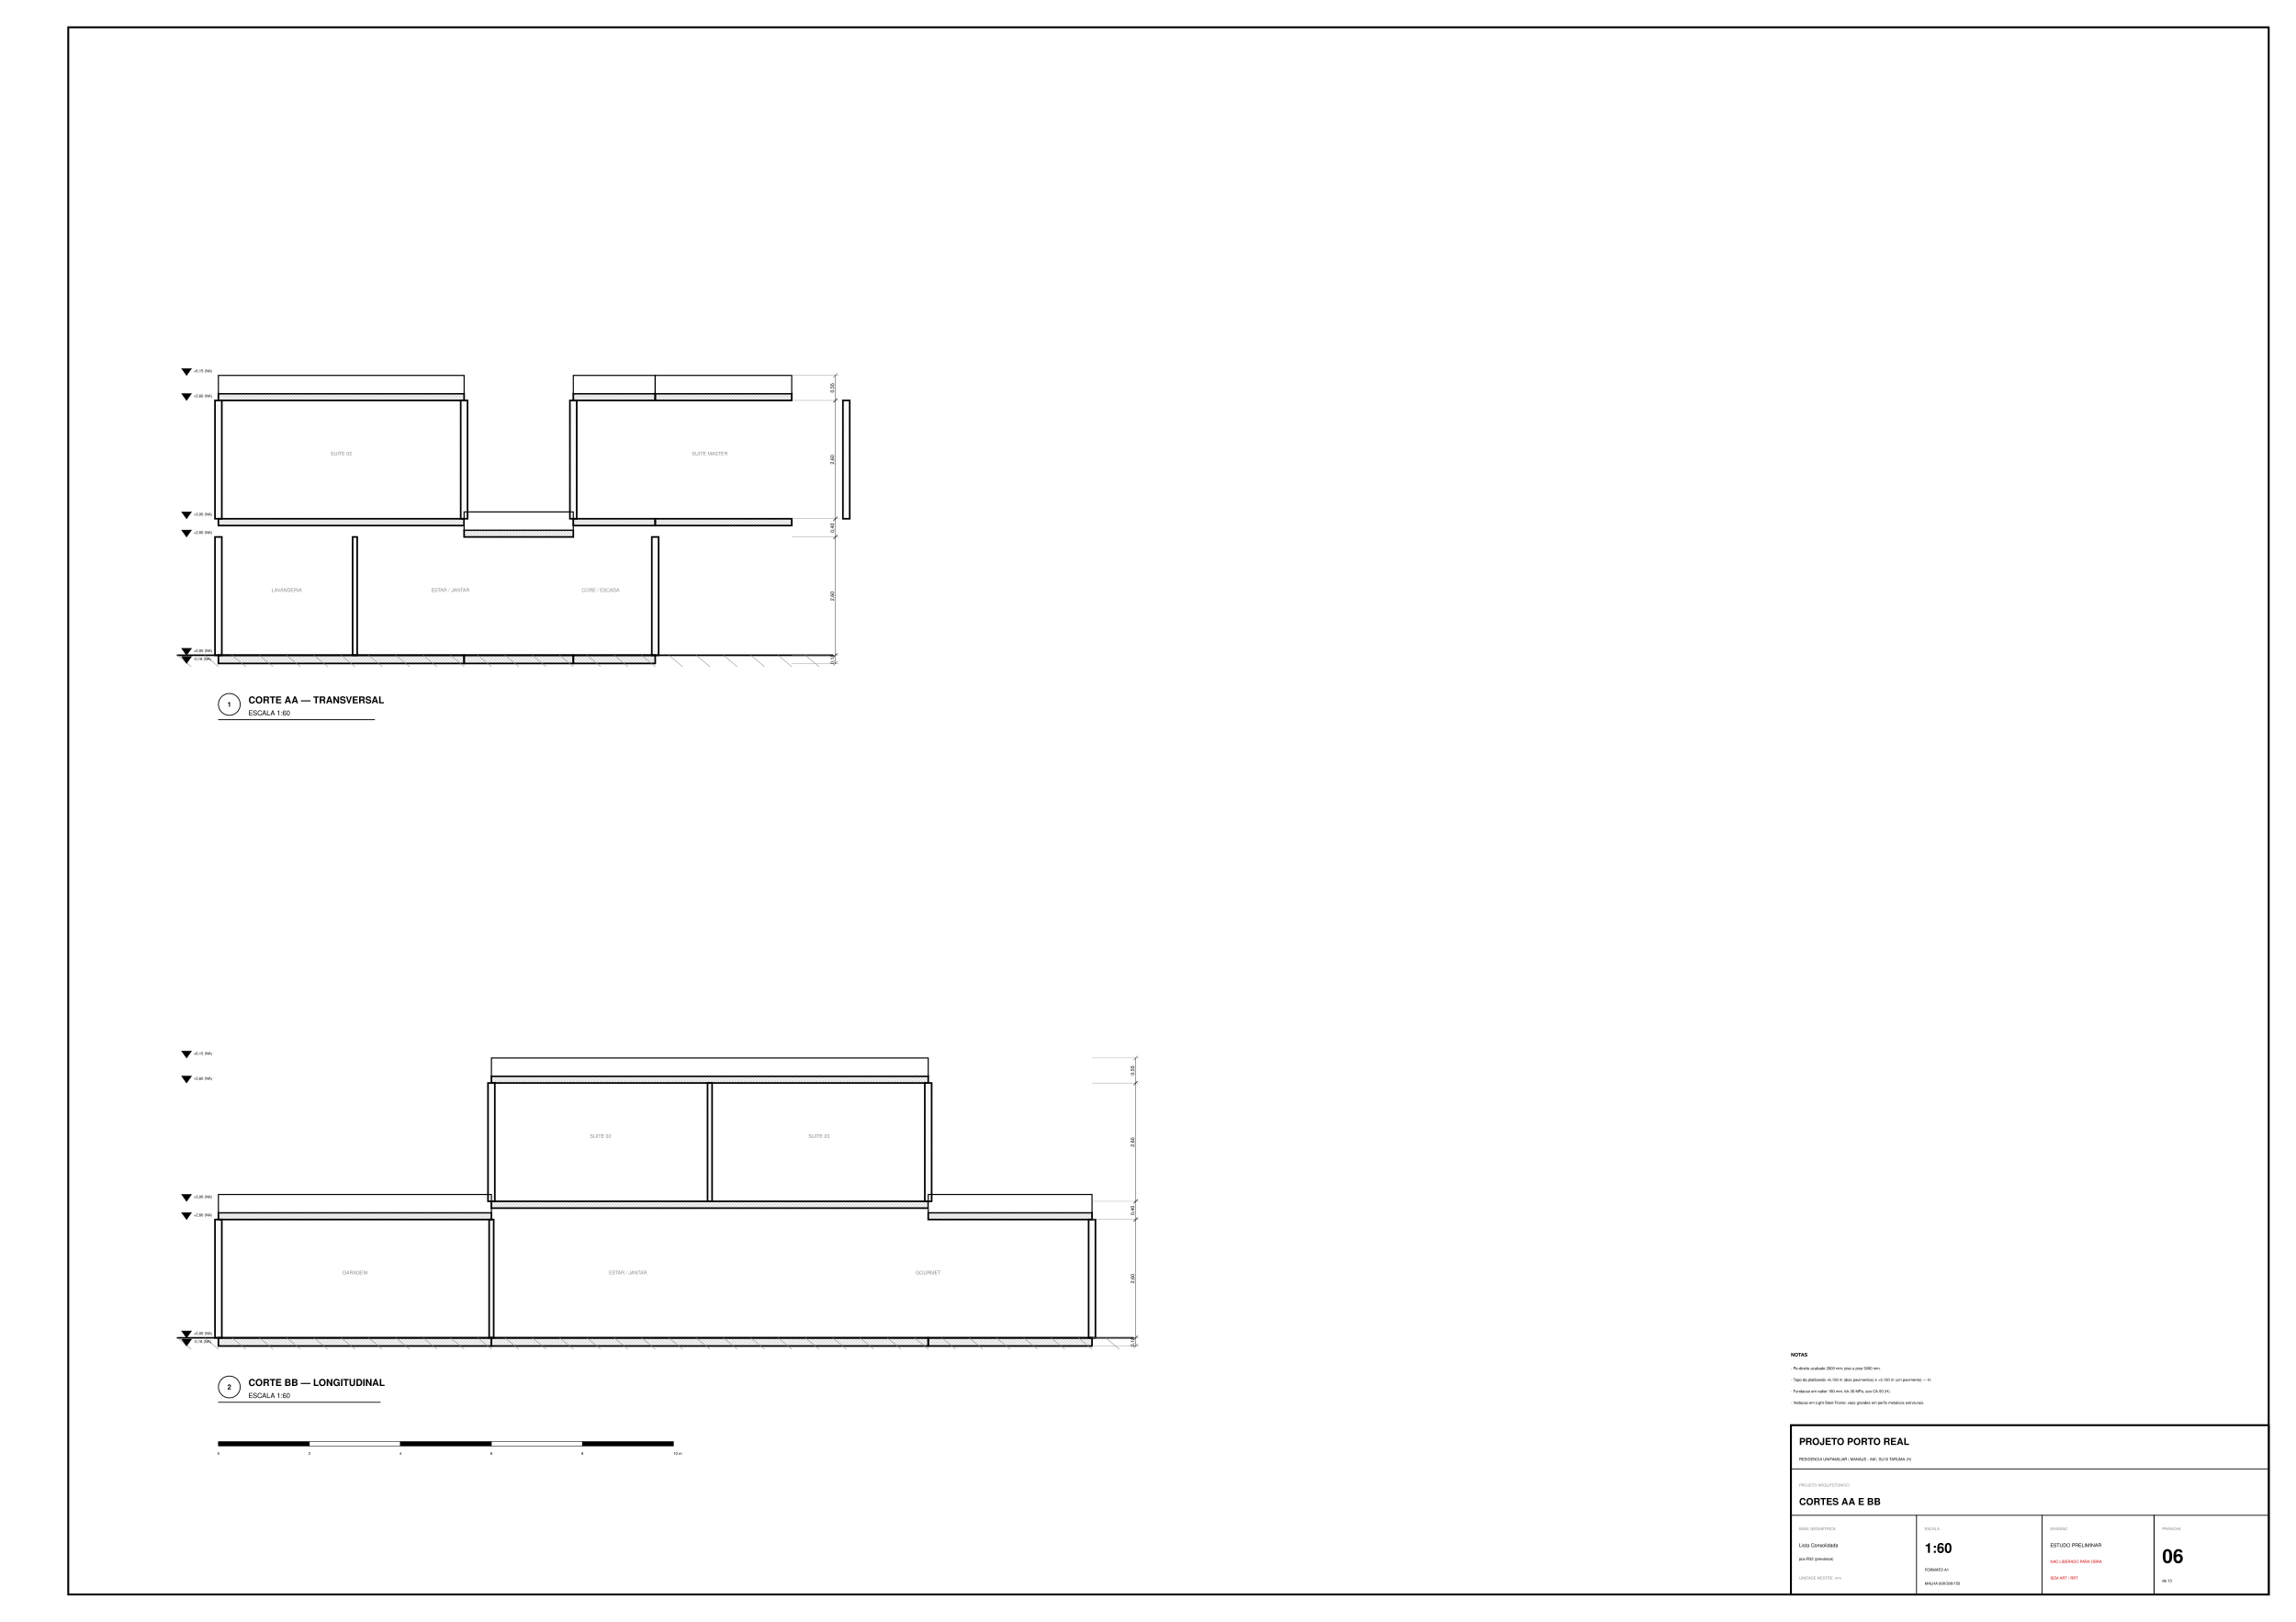
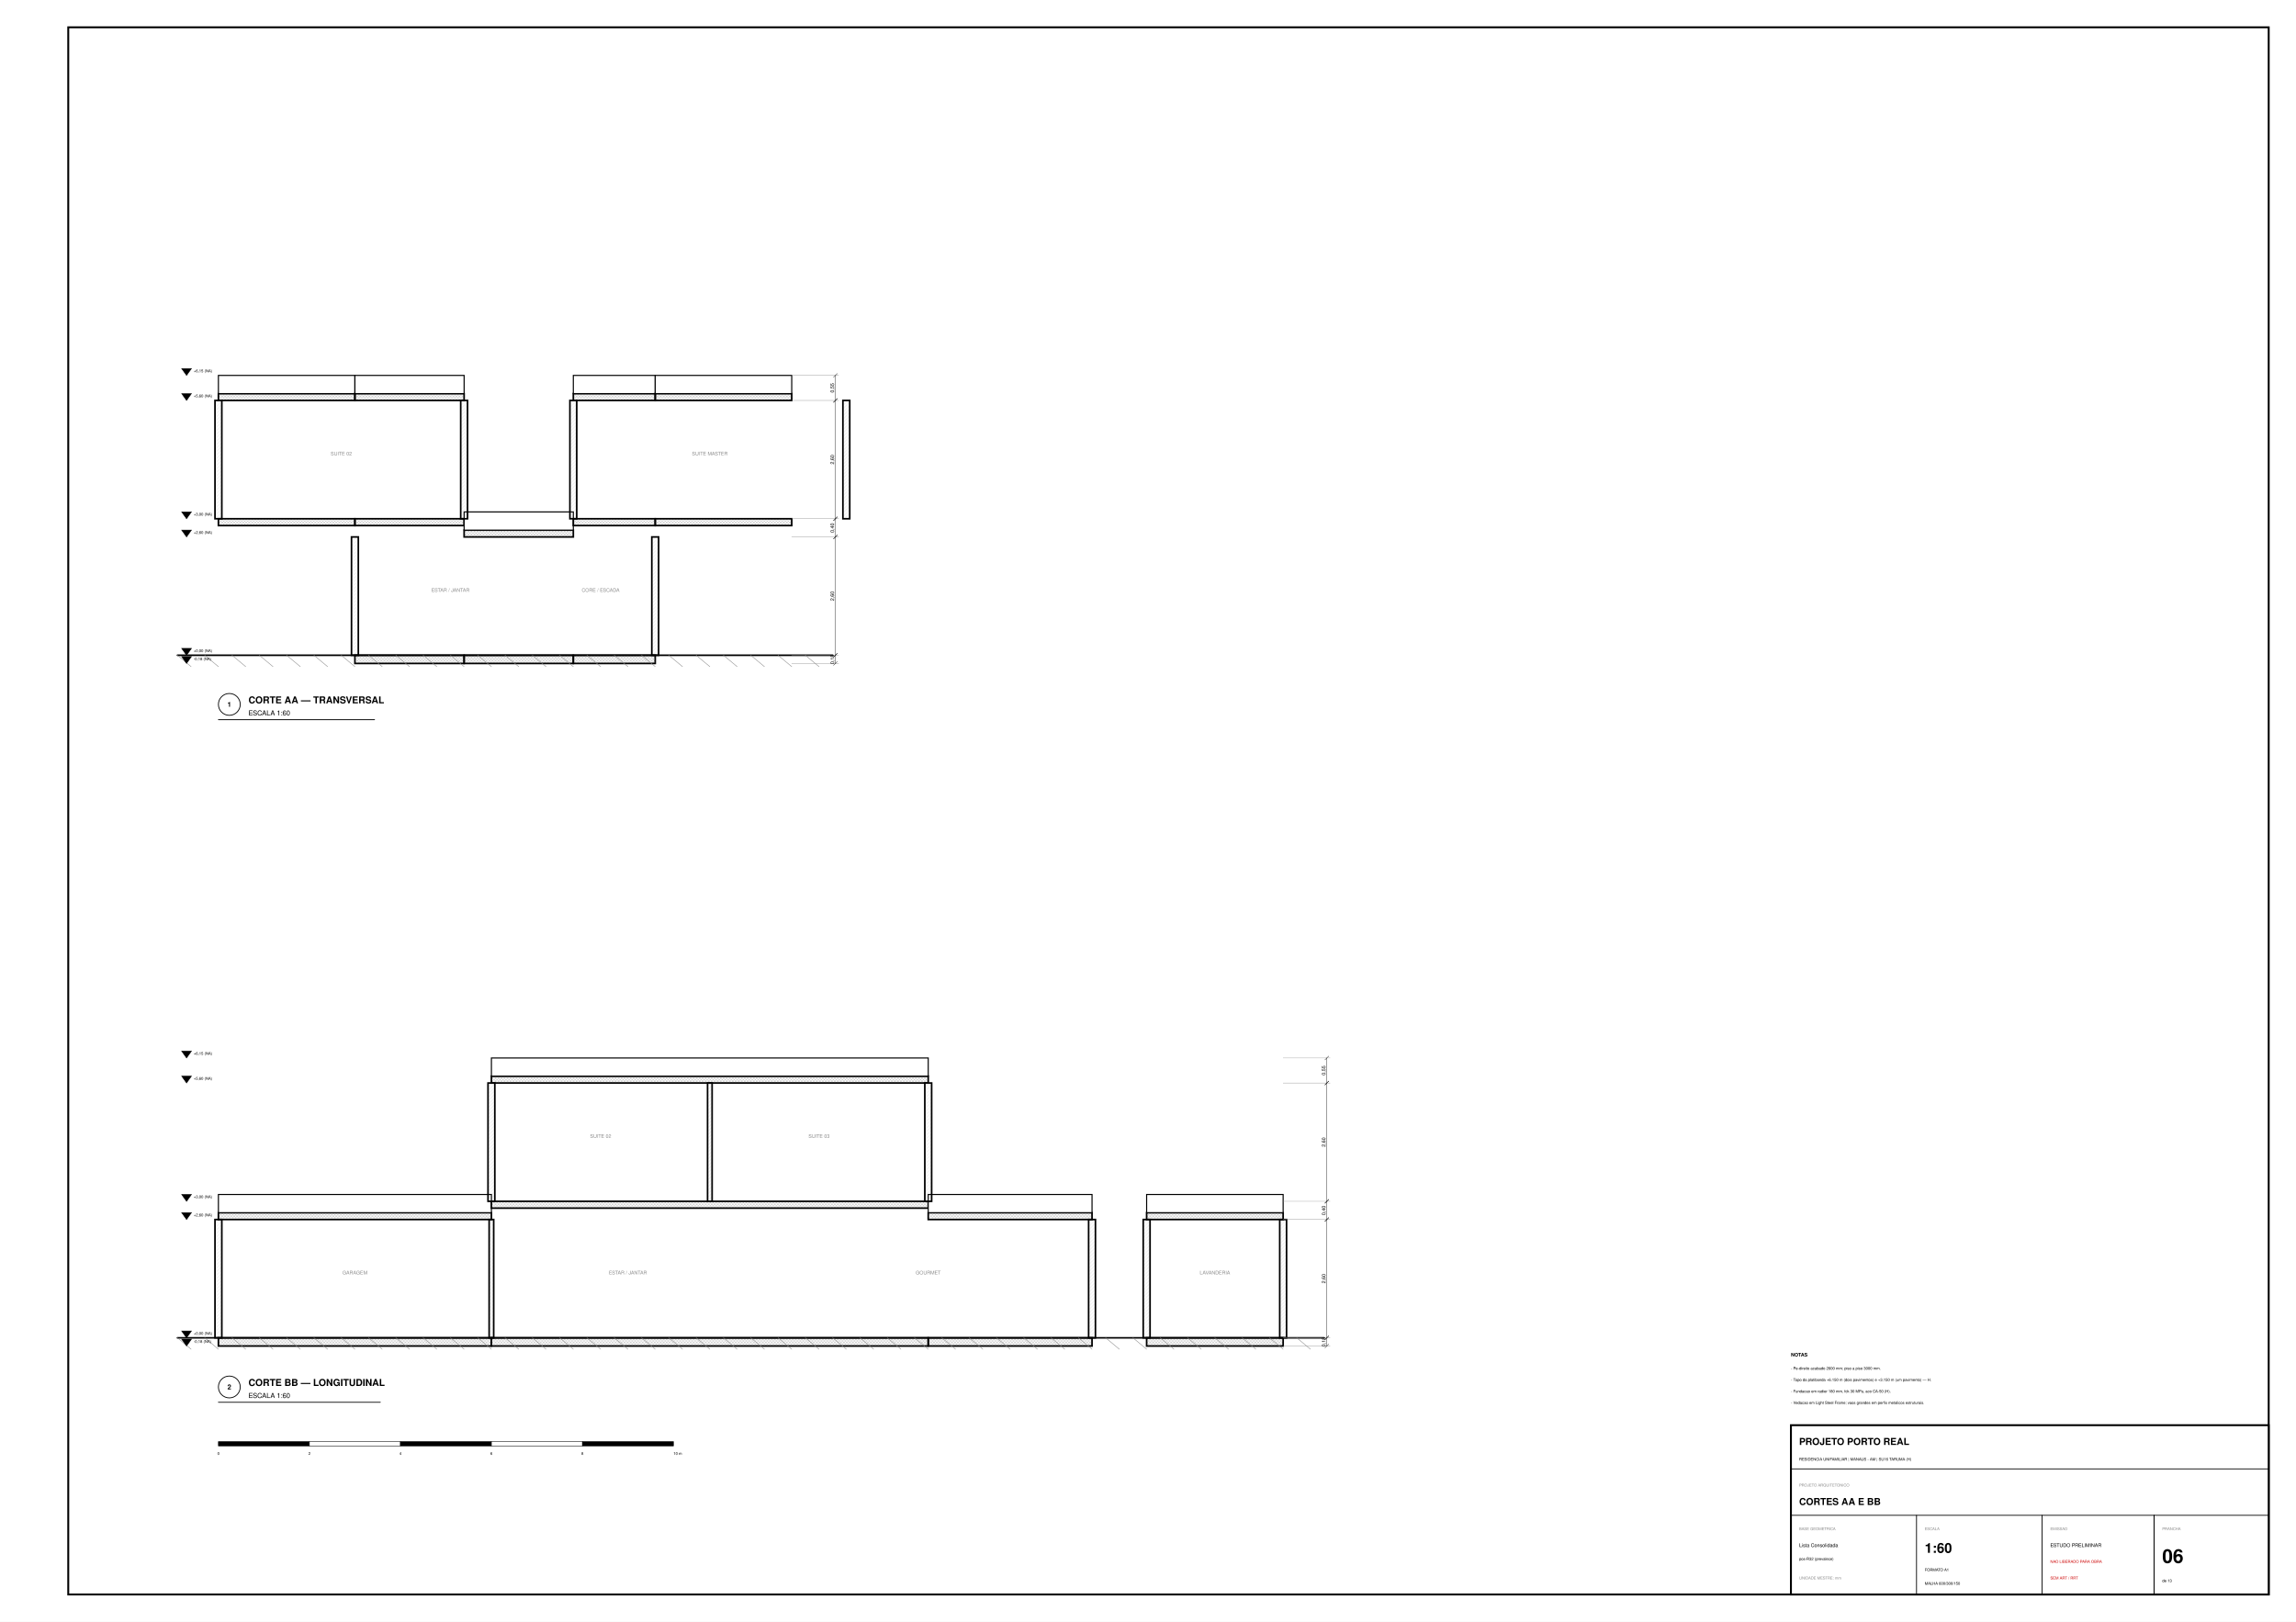
<svg xmlns="http://www.w3.org/2000/svg" version="1.1" width="841mm" height="594mm" viewBox="0 0 841 594">
  <rect width="841" height="594" fill="#ffffff" />
  <defs>
    <pattern id="lsfc" patternUnits="userSpaceOnUse" width="0.9" height="0.9" patternTransform="rotate(45)">
      <line x1="0" y1="0" x2="0" y2="0.9" stroke="#444" stroke-width="0.06" />
    </pattern>
    <pattern id="concreto" patternUnits="userSpaceOnUse" width="1.1" height="1.1">
      <line x1="0" y1="0" x2="1.1" y2="1.1" stroke="#666" stroke-width="0.06" />
      <line x1="1.1" y1="0" x2="0" y2="1.1" stroke="#666" stroke-width="0.06" />
    </pattern>
  </defs>
  <rect x="25.0" y="10" width="806.00" height="574.00" fill="none" stroke="#000" stroke-width="0.7" />
  <polygon points="656.000,522.000 831.000,522.000 831.000,584.000 656.000,584.000" stroke="#000000" stroke-width="0.7" fill="#fff" stroke-linejoin="miter" />
  <text x="659.000" y="528.000" font-family="Helvetica, Arial, sans-serif" font-size="3.50" font-weight="bold" fill="#000000" text-anchor="start" dominant-baseline="middle">PROJETO PORTO REAL</text>
  <text x="659.000" y="534.500" font-family="Helvetica, Arial, sans-serif" font-size="1.40" font-weight="normal" fill="#000000" text-anchor="start" dominant-baseline="middle">RESIDENCIA UNIFAMILIAR  |  MANAUS - AM  |  SU16 TARUMA (H)</text>
  <line x1="656.000" y1="538.000" x2="831.000" y2="538.000" stroke="#000000" stroke-width="0.3" fill="none" stroke-linecap="round" />
  <text x="659.000" y="544.000" font-family="Helvetica, Arial, sans-serif" font-size="1.40" font-weight="normal" fill="#8a8a8a" text-anchor="start" dominant-baseline="middle">PROJETO ARQUITETONICO</text>
  <text x="659.000" y="550.000" font-family="Helvetica, Arial, sans-serif" font-size="3.50" font-weight="bold" fill="#000000" text-anchor="start" dominant-baseline="middle">CORTES AA E BB</text>
  <line x1="656.000" y1="555.000" x2="831.000" y2="555.000" stroke="#000000" stroke-width="0.3" fill="none" stroke-linecap="round" />
  <line x1="702.000" y1="555.000" x2="702.000" y2="584.000" stroke="#000000" stroke-width="0.3" fill="none" stroke-linecap="round" />
  <line x1="748.000" y1="555.000" x2="748.000" y2="584.000" stroke="#000000" stroke-width="0.3" fill="none" stroke-linecap="round" />
  <line x1="789.000" y1="555.000" x2="789.000" y2="584.000" stroke="#000000" stroke-width="0.3" fill="none" stroke-linecap="round" />
  <line x1="789.000" y1="555.000" x2="789.000" y2="584.000" stroke="#000000" stroke-width="0.3" fill="none" stroke-linecap="round" />
  <text x="659.000" y="560.000" font-family="Helvetica, Arial, sans-serif" font-size="1.40" font-weight="normal" fill="#8a8a8a" text-anchor="start" dominant-baseline="middle">BASE GEOMETRICA</text>
  <text x="659.000" y="566.000" font-family="Helvetica, Arial, sans-serif" font-size="1.80" font-weight="normal" fill="#000000" text-anchor="start" dominant-baseline="middle">Lista Consolidada</text>
  <text x="659.000" y="571.000" font-family="Helvetica, Arial, sans-serif" font-size="1.40" font-weight="normal" fill="#000000" text-anchor="start" dominant-baseline="middle">pos-R32 (prevalece)</text>
  <text x="659.000" y="578.000" font-family="Helvetica, Arial, sans-serif" font-size="1.40" font-weight="normal" fill="#8a8a8a" text-anchor="start" dominant-baseline="middle">UNIDADE MESTRE: mm</text>
  <text x="705.000" y="560.000" font-family="Helvetica, Arial, sans-serif" font-size="1.40" font-weight="normal" fill="#8a8a8a" text-anchor="start" dominant-baseline="middle">ESCALA</text>
  <text x="705.000" y="567.000" font-family="Helvetica, Arial, sans-serif" font-size="5.00" font-weight="bold" fill="#000000" text-anchor="start" dominant-baseline="middle">1:60</text>
  <text x="705.000" y="575.000" font-family="Helvetica, Arial, sans-serif" font-size="1.40" font-weight="normal" fill="#000000" text-anchor="start" dominant-baseline="middle">FORMATO A1</text>
  <text x="705.000" y="580.000" font-family="Helvetica, Arial, sans-serif" font-size="1.40" font-weight="normal" fill="#000000" text-anchor="start" dominant-baseline="middle">MALHA 600/300/150</text>
  <text x="751.000" y="560.000" font-family="Helvetica, Arial, sans-serif" font-size="1.40" font-weight="normal" fill="#8a8a8a" text-anchor="start" dominant-baseline="middle">EMISSAO</text>
  <text x="751.000" y="566.000" font-family="Helvetica, Arial, sans-serif" font-size="1.80" font-weight="normal" fill="#000000" text-anchor="start" dominant-baseline="middle">ESTUDO PRELIMINAR</text>
  <text x="751.000" y="572.000" font-family="Helvetica, Arial, sans-serif" font-size="1.40" font-weight="normal" fill="#c00" text-anchor="start" dominant-baseline="middle">NAO LIBERADO PARA OBRA</text>
  <text x="751.000" y="578.000" font-family="Helvetica, Arial, sans-serif" font-size="1.40" font-weight="normal" fill="#c00" text-anchor="start" dominant-baseline="middle">SEM ART / RRT</text>
  <text x="792.000" y="560.000" font-family="Helvetica, Arial, sans-serif" font-size="1.40" font-weight="normal" fill="#8a8a8a" text-anchor="start" dominant-baseline="middle">PRANCHA</text>
  <text x="792.000" y="570.000" font-family="Helvetica, Arial, sans-serif" font-size="7.00" font-weight="bold" fill="#000000" text-anchor="start" dominant-baseline="middle">06</text>
  <text x="792.000" y="579.000" font-family="Helvetica, Arial, sans-serif" font-size="1.40" font-weight="normal" fill="#000000" text-anchor="start" dominant-baseline="middle">de 13</text>
  <text x="656.000" y="496.200" font-family="Helvetica, Arial, sans-serif" font-size="1.80" font-weight="bold" fill="#000000" text-anchor="start" dominant-baseline="middle">NOTAS</text>
  <text x="656.000" y="501.200" font-family="Helvetica, Arial, sans-serif" font-size="1.40" font-weight="normal" fill="#000000" text-anchor="start" dominant-baseline="middle">- Pe-direito acabado 2600 mm; piso a piso 3000 mm.</text>
  <text x="656.000" y="505.400" font-family="Helvetica, Arial, sans-serif" font-size="1.40" font-weight="normal" fill="#000000" text-anchor="start" dominant-baseline="middle">- Topo da platibanda +6.150 m (dois pavimentos) e +3.150 m (um pavimento) — H.</text>
  <text x="656.000" y="509.600" font-family="Helvetica, Arial, sans-serif" font-size="1.40" font-weight="normal" fill="#000000" text-anchor="start" dominant-baseline="middle">- Fundacao em radier 180 mm, fck 30 MPa, aco CA-50 (H).</text>
  <text x="656.000" y="513.800" font-family="Helvetica, Arial, sans-serif" font-size="1.40" font-weight="normal" fill="#000000" text-anchor="start" dominant-baseline="middle">- Vedacao em Light Steel Frame; vaos grandes em perfis metalicos estruturais.</text>
-   <polygon points="80.000,243.000 170.000,243.000 170.000,240.000 80.000,240.000" stroke="#000000" stroke-width="0.6" fill="url(#concreto)" stroke-linejoin="miter" />
-   <polygon points="80.000,192.500 170.000,192.500 170.000,190.000 80.000,190.000" stroke="#000000" stroke-width="0.6" fill="url(#concreto)" stroke-linejoin="miter" />
-   <polygon points="80.000,146.667 170.000,146.667 170.000,144.167 80.000,144.167" stroke="#000000" stroke-width="0.6" fill="url(#concreto)" stroke-linejoin="miter" />
-   <polygon points="80.000,144.167 170.000,144.167 170.000,137.500 80.000,137.500" stroke="#000000" stroke-width="0.4" fill="#fff" stroke-linejoin="miter" />
+   <polygon points="80.000,192.500 130.000,192.500 130.000,190.000 80.000,190.000" stroke="#000000" stroke-width="0.6" fill="url(#concreto)" stroke-linejoin="miter" />
+   <polygon points="80.000,146.667 130.000,146.667 130.000,144.167 80.000,144.167" stroke="#000000" stroke-width="0.6" fill="url(#concreto)" stroke-linejoin="miter" />
+   <polygon points="80.000,144.167 130.000,144.167 130.000,137.500 80.000,137.500" stroke="#000000" stroke-width="0.4" fill="#fff" stroke-linejoin="miter" />
+   <polygon points="130.000,243.000 170.000,243.000 170.000,240.000 130.000,240.000" stroke="#000000" stroke-width="0.6" fill="url(#concreto)" stroke-linejoin="miter" />
+   <polygon points="130.000,192.500 170.000,192.500 170.000,190.000 130.000,190.000" stroke="#000000" stroke-width="0.6" fill="url(#concreto)" stroke-linejoin="miter" />
+   <polygon points="130.000,146.667 170.000,146.667 170.000,144.167 130.000,144.167" stroke="#000000" stroke-width="0.6" fill="url(#concreto)" stroke-linejoin="miter" />
+   <polygon points="130.000,144.167 170.000,144.167 170.000,137.500 130.000,137.500" stroke="#000000" stroke-width="0.4" fill="#fff" stroke-linejoin="miter" />
  <polygon points="170.000,243.000 210.000,243.000 210.000,240.000 170.000,240.000" stroke="#000000" stroke-width="0.6" fill="url(#concreto)" stroke-linejoin="miter" />
  <polygon points="170.000,196.667 210.000,196.667 210.000,194.167 170.000,194.167" stroke="#000000" stroke-width="0.6" fill="url(#concreto)" stroke-linejoin="miter" />
  <polygon points="170.000,194.167 210.000,194.167 210.000,187.500 170.000,187.500" stroke="#000000" stroke-width="0.4" fill="#fff" stroke-linejoin="miter" />
  <polygon points="210.000,243.000 240.000,243.000 240.000,240.000 210.000,240.000" stroke="#000000" stroke-width="0.6" fill="url(#concreto)" stroke-linejoin="miter" />
  <polygon points="210.000,192.500 240.000,192.500 240.000,190.000 210.000,190.000" stroke="#000000" stroke-width="0.6" fill="url(#concreto)" stroke-linejoin="miter" />
  <polygon points="210.000,146.667 240.000,146.667 240.000,144.167 210.000,144.167" stroke="#000000" stroke-width="0.6" fill="url(#concreto)" stroke-linejoin="miter" />
  <polygon points="210.000,144.167 240.000,144.167 240.000,137.500 210.000,137.500" stroke="#000000" stroke-width="0.4" fill="#fff" stroke-linejoin="miter" />
  <polygon points="240.000,192.500 290.000,192.500 290.000,190.000 240.000,190.000" stroke="#000000" stroke-width="0.6" fill="url(#concreto)" stroke-linejoin="miter" />
  <polygon points="240.000,146.667 290.000,146.667 290.000,144.167 240.000,144.167" stroke="#000000" stroke-width="0.6" fill="url(#concreto)" stroke-linejoin="miter" />
  <polygon points="240.000,144.167 290.000,144.167 290.000,137.500 240.000,137.500" stroke="#000000" stroke-width="0.4" fill="#fff" stroke-linejoin="miter" />
-   <polygon points="78.750,240.000 81.250,240.000 81.250,196.667 78.750,196.667" stroke="#000000" stroke-width="0.6" fill="url(#lsfc)" stroke-linejoin="miter" />
-   <polygon points="129.167,240.000 130.833,240.000 130.833,196.667 129.167,196.667" stroke="#000000" stroke-width="0.6" fill="url(#lsfc)" stroke-linejoin="miter" />
+   <polygon points="128.750,240.000 131.250,240.000 131.250,196.667 128.750,196.667" stroke="#000000" stroke-width="0.6" fill="url(#lsfc)" stroke-linejoin="miter" />
  <polygon points="238.750,240.000 241.250,240.000 241.250,196.667 238.750,196.667" stroke="#000000" stroke-width="0.6" fill="url(#lsfc)" stroke-linejoin="miter" />
  <polygon points="78.750,190.000 81.250,190.000 81.250,146.667 78.750,146.667" stroke="#000000" stroke-width="0.6" fill="url(#lsfc)" stroke-linejoin="miter" />
  <polygon points="168.750,190.000 171.250,190.000 171.250,146.667 168.750,146.667" stroke="#000000" stroke-width="0.6" fill="url(#lsfc)" stroke-linejoin="miter" />
  <polygon points="208.750,190.000 211.250,190.000 211.250,146.667 208.750,146.667" stroke="#000000" stroke-width="0.6" fill="url(#lsfc)" stroke-linejoin="miter" />
  <polygon points="308.750,190.000 311.250,190.000 311.250,146.667 308.750,146.667" stroke="#000000" stroke-width="0.6" fill="url(#lsfc)" stroke-linejoin="miter" />
  <line x1="65.000" y1="240.000" x2="305.000" y2="240.000" stroke="#000000" stroke-width="0.6" fill="none" stroke-linecap="round" />
  <line x1="65.000" y1="240.000" x2="70.000" y2="244.167" stroke="#8a8a8a" stroke-width="0.18" fill="none" stroke-linecap="round" />
  <line x1="75.000" y1="240.000" x2="80.000" y2="244.167" stroke="#8a8a8a" stroke-width="0.18" fill="none" stroke-linecap="round" />
  <line x1="85.000" y1="240.000" x2="90.000" y2="244.167" stroke="#8a8a8a" stroke-width="0.18" fill="none" stroke-linecap="round" />
  <line x1="95.000" y1="240.000" x2="100.000" y2="244.167" stroke="#8a8a8a" stroke-width="0.18" fill="none" stroke-linecap="round" />
  <line x1="105.000" y1="240.000" x2="110.000" y2="244.167" stroke="#8a8a8a" stroke-width="0.18" fill="none" stroke-linecap="round" />
  <line x1="115.000" y1="240.000" x2="120.000" y2="244.167" stroke="#8a8a8a" stroke-width="0.18" fill="none" stroke-linecap="round" />
  <line x1="125.000" y1="240.000" x2="130.000" y2="244.167" stroke="#8a8a8a" stroke-width="0.18" fill="none" stroke-linecap="round" />
  <line x1="135.000" y1="240.000" x2="140.000" y2="244.167" stroke="#8a8a8a" stroke-width="0.18" fill="none" stroke-linecap="round" />
  <line x1="145.000" y1="240.000" x2="150.000" y2="244.167" stroke="#8a8a8a" stroke-width="0.18" fill="none" stroke-linecap="round" />
  <line x1="155.000" y1="240.000" x2="160.000" y2="244.167" stroke="#8a8a8a" stroke-width="0.18" fill="none" stroke-linecap="round" />
  <line x1="165.000" y1="240.000" x2="170.000" y2="244.167" stroke="#8a8a8a" stroke-width="0.18" fill="none" stroke-linecap="round" />
  <line x1="175.000" y1="240.000" x2="180.000" y2="244.167" stroke="#8a8a8a" stroke-width="0.18" fill="none" stroke-linecap="round" />
  <line x1="185.000" y1="240.000" x2="190.000" y2="244.167" stroke="#8a8a8a" stroke-width="0.18" fill="none" stroke-linecap="round" />
  <line x1="195.000" y1="240.000" x2="200.000" y2="244.167" stroke="#8a8a8a" stroke-width="0.18" fill="none" stroke-linecap="round" />
  <line x1="205.000" y1="240.000" x2="210.000" y2="244.167" stroke="#8a8a8a" stroke-width="0.18" fill="none" stroke-linecap="round" />
  <line x1="215.000" y1="240.000" x2="220.000" y2="244.167" stroke="#8a8a8a" stroke-width="0.18" fill="none" stroke-linecap="round" />
  <line x1="225.000" y1="240.000" x2="230.000" y2="244.167" stroke="#8a8a8a" stroke-width="0.18" fill="none" stroke-linecap="round" />
  <line x1="235.000" y1="240.000" x2="240.000" y2="244.167" stroke="#8a8a8a" stroke-width="0.18" fill="none" stroke-linecap="round" />
  <line x1="245.000" y1="240.000" x2="250.000" y2="244.167" stroke="#8a8a8a" stroke-width="0.18" fill="none" stroke-linecap="round" />
  <line x1="255.000" y1="240.000" x2="260.000" y2="244.167" stroke="#8a8a8a" stroke-width="0.18" fill="none" stroke-linecap="round" />
  <line x1="265.000" y1="240.000" x2="270.000" y2="244.167" stroke="#8a8a8a" stroke-width="0.18" fill="none" stroke-linecap="round" />
  <line x1="275.000" y1="240.000" x2="280.000" y2="244.167" stroke="#8a8a8a" stroke-width="0.18" fill="none" stroke-linecap="round" />
  <line x1="285.000" y1="240.000" x2="290.000" y2="244.167" stroke="#8a8a8a" stroke-width="0.18" fill="none" stroke-linecap="round" />
  <line x1="295.000" y1="240.000" x2="300.000" y2="244.167" stroke="#8a8a8a" stroke-width="0.18" fill="none" stroke-linecap="round" />
-   <text x="105.000" y="216.167" font-family="Helvetica, Arial, sans-serif" font-size="1.80" font-weight="normal" fill="#8a8a8a" text-anchor="middle" dominant-baseline="middle">LAVANDERIA</text>
  <text x="165.000" y="216.167" font-family="Helvetica, Arial, sans-serif" font-size="1.80" font-weight="normal" fill="#8a8a8a" text-anchor="middle" dominant-baseline="middle">ESTAR / JANTAR</text>
  <text x="220.000" y="216.167" font-family="Helvetica, Arial, sans-serif" font-size="1.80" font-weight="normal" fill="#8a8a8a" text-anchor="middle" dominant-baseline="middle">CORE / ESCADA</text>
  <text x="125.000" y="166.167" font-family="Helvetica, Arial, sans-serif" font-size="1.80" font-weight="normal" fill="#8a8a8a" text-anchor="middle" dominant-baseline="middle">SUITE 02</text>
  <text x="260.000" y="166.167" font-family="Helvetica, Arial, sans-serif" font-size="1.80" font-weight="normal" fill="#8a8a8a" text-anchor="middle" dominant-baseline="middle">SUITE MASTER</text>
  <line x1="290.000" y1="243.000" x2="307.200" y2="243.000" stroke="#8a8a8a" stroke-width="0.13" fill="none" stroke-linecap="round" />
  <line x1="290.000" y1="240.000" x2="307.200" y2="240.000" stroke="#8a8a8a" stroke-width="0.13" fill="none" stroke-linecap="round" />
  <line x1="290.000" y1="196.667" x2="307.200" y2="196.667" stroke="#8a8a8a" stroke-width="0.13" fill="none" stroke-linecap="round" />
  <line x1="290.000" y1="190.000" x2="307.200" y2="190.000" stroke="#8a8a8a" stroke-width="0.13" fill="none" stroke-linecap="round" />
  <line x1="290.000" y1="146.667" x2="307.200" y2="146.667" stroke="#8a8a8a" stroke-width="0.13" fill="none" stroke-linecap="round" />
  <line x1="290.000" y1="137.500" x2="307.200" y2="137.500" stroke="#8a8a8a" stroke-width="0.13" fill="none" stroke-linecap="round" />
  <line x1="306.000" y1="243.000" x2="306.000" y2="137.500" stroke="#000000" stroke-width="0.13" fill="none" stroke-linecap="round" />
  <line x1="305.300" y1="243.700" x2="306.700" y2="242.300" stroke="#000000" stroke-width="0.13" fill="none" stroke-linecap="round" />
  <line x1="305.300" y1="240.700" x2="306.700" y2="239.300" stroke="#000000" stroke-width="0.13" fill="none" stroke-linecap="round" />
  <text x="304.884" y="241.500" font-family="Helvetica, Arial, sans-serif" font-size="1.80" font-weight="normal" fill="#000000" text-anchor="middle" dominant-baseline="middle" transform="rotate(-90.00 304.884 241.500)">0,18</text>
  <line x1="305.300" y1="240.700" x2="306.700" y2="239.300" stroke="#000000" stroke-width="0.13" fill="none" stroke-linecap="round" />
  <line x1="305.300" y1="197.367" x2="306.700" y2="195.967" stroke="#000000" stroke-width="0.13" fill="none" stroke-linecap="round" />
  <text x="304.884" y="218.333" font-family="Helvetica, Arial, sans-serif" font-size="1.80" font-weight="normal" fill="#000000" text-anchor="middle" dominant-baseline="middle" transform="rotate(-90.00 304.884 218.333)">2,60</text>
  <line x1="305.300" y1="197.367" x2="306.700" y2="195.967" stroke="#000000" stroke-width="0.13" fill="none" stroke-linecap="round" />
  <line x1="305.300" y1="190.700" x2="306.700" y2="189.300" stroke="#000000" stroke-width="0.13" fill="none" stroke-linecap="round" />
  <text x="304.884" y="193.333" font-family="Helvetica, Arial, sans-serif" font-size="1.80" font-weight="normal" fill="#000000" text-anchor="middle" dominant-baseline="middle" transform="rotate(-90.00 304.884 193.333)">0,40</text>
  <line x1="305.300" y1="190.700" x2="306.700" y2="189.300" stroke="#000000" stroke-width="0.13" fill="none" stroke-linecap="round" />
  <line x1="305.300" y1="147.367" x2="306.700" y2="145.967" stroke="#000000" stroke-width="0.13" fill="none" stroke-linecap="round" />
  <text x="304.884" y="168.333" font-family="Helvetica, Arial, sans-serif" font-size="1.80" font-weight="normal" fill="#000000" text-anchor="middle" dominant-baseline="middle" transform="rotate(-90.00 304.884 168.333)">2,60</text>
  <line x1="305.300" y1="147.367" x2="306.700" y2="145.967" stroke="#000000" stroke-width="0.13" fill="none" stroke-linecap="round" />
  <line x1="305.300" y1="138.200" x2="306.700" y2="136.800" stroke="#000000" stroke-width="0.13" fill="none" stroke-linecap="round" />
  <text x="304.884" y="142.083" font-family="Helvetica, Arial, sans-serif" font-size="1.80" font-weight="normal" fill="#000000" text-anchor="middle" dominant-baseline="middle" transform="rotate(-90.00 304.884 142.083)">0,55</text>
  <polygon points="68.333,243.000 66.533,240.480 70.133,240.480" stroke="#000000" stroke-width="0.18" fill="#000" stroke-linejoin="miter" />
  <text x="70.933" y="241.380" font-family="Helvetica, Arial, sans-serif" font-size="1.40" font-weight="normal" fill="#000000" text-anchor="start" dominant-baseline="middle">-0,18 (NA)</text>
  <polygon points="68.333,240.000 66.533,237.480 70.133,237.480" stroke="#000000" stroke-width="0.18" fill="#000" stroke-linejoin="miter" />
  <text x="70.933" y="238.380" font-family="Helvetica, Arial, sans-serif" font-size="1.40" font-weight="normal" fill="#000000" text-anchor="start" dominant-baseline="middle">+0,00 (NA)</text>
  <polygon points="68.333,196.667 66.533,194.147 70.133,194.147" stroke="#000000" stroke-width="0.18" fill="#000" stroke-linejoin="miter" />
  <text x="70.933" y="195.047" font-family="Helvetica, Arial, sans-serif" font-size="1.40" font-weight="normal" fill="#000000" text-anchor="start" dominant-baseline="middle">+2,60 (NA)</text>
  <polygon points="68.333,190.000 66.533,187.480 70.133,187.480" stroke="#000000" stroke-width="0.18" fill="#000" stroke-linejoin="miter" />
  <text x="70.933" y="188.380" font-family="Helvetica, Arial, sans-serif" font-size="1.40" font-weight="normal" fill="#000000" text-anchor="start" dominant-baseline="middle">+3,00 (NA)</text>
  <polygon points="68.333,146.667 66.533,144.147 70.133,144.147" stroke="#000000" stroke-width="0.18" fill="#000" stroke-linejoin="miter" />
  <text x="70.933" y="145.047" font-family="Helvetica, Arial, sans-serif" font-size="1.40" font-weight="normal" fill="#000000" text-anchor="start" dominant-baseline="middle">+5,60 (NA)</text>
  <polygon points="68.333,137.500 66.533,134.980 70.133,134.980" stroke="#000000" stroke-width="0.18" fill="#000" stroke-linejoin="miter" />
  <text x="70.933" y="135.880" font-family="Helvetica, Arial, sans-serif" font-size="1.40" font-weight="normal" fill="#000000" text-anchor="start" dominant-baseline="middle">+6,15 (NA)</text>
  <circle cx="84.000" cy="258.000" r="4.000" stroke="#000000" stroke-width="0.3" fill="none" />
  <text x="84.000" y="258.000" font-family="Helvetica, Arial, sans-serif" font-size="2.50" font-weight="bold" fill="#000000" text-anchor="middle" dominant-baseline="middle">1</text>
  <text x="91.000" y="256.400" font-family="Helvetica, Arial, sans-serif" font-size="3.50" font-weight="bold" fill="#000000" text-anchor="start" dominant-baseline="middle">CORTE AA — TRANSVERSAL</text>
  <text x="91.000" y="261.200" font-family="Helvetica, Arial, sans-serif" font-size="2.50" font-weight="normal" fill="#000000" text-anchor="start" dominant-baseline="middle">ESCALA 1:60</text>
  <line x1="80.000" y1="263.600" x2="137.200" y2="263.600" stroke="#000000" stroke-width="0.3" fill="none" stroke-linecap="round" />
  <polygon points="80.000,493.000 180.000,493.000 180.000,490.000 80.000,490.000" stroke="#000000" stroke-width="0.6" fill="url(#concreto)" stroke-linejoin="miter" />
  <polygon points="80.000,446.667 180.000,446.667 180.000,444.167 80.000,444.167" stroke="#000000" stroke-width="0.6" fill="url(#concreto)" stroke-linejoin="miter" />
  <polygon points="80.000,444.167 180.000,444.167 180.000,437.500 80.000,437.500" stroke="#000000" stroke-width="0.4" fill="#fff" stroke-linejoin="miter" />
  <polygon points="180.000,493.000 340.000,493.000 340.000,490.000 180.000,490.000" stroke="#000000" stroke-width="0.6" fill="url(#concreto)" stroke-linejoin="miter" />
  <polygon points="180.000,442.500 340.000,442.500 340.000,440.000 180.000,440.000" stroke="#000000" stroke-width="0.6" fill="url(#concreto)" stroke-linejoin="miter" />
  <polygon points="180.000,396.667 340.000,396.667 340.000,394.167 180.000,394.167" stroke="#000000" stroke-width="0.6" fill="url(#concreto)" stroke-linejoin="miter" />
  <polygon points="180.000,394.167 340.000,394.167 340.000,387.500 180.000,387.500" stroke="#000000" stroke-width="0.4" fill="#fff" stroke-linejoin="miter" />
  <polygon points="340.000,493.000 400.000,493.000 400.000,490.000 340.000,490.000" stroke="#000000" stroke-width="0.6" fill="url(#concreto)" stroke-linejoin="miter" />
  <polygon points="340.000,446.667 400.000,446.667 400.000,444.167 340.000,444.167" stroke="#000000" stroke-width="0.6" fill="url(#concreto)" stroke-linejoin="miter" />
  <polygon points="340.000,444.167 400.000,444.167 400.000,437.500 340.000,437.500" stroke="#000000" stroke-width="0.4" fill="#fff" stroke-linejoin="miter" />
+   <polygon points="420.000,493.000 470.000,493.000 470.000,490.000 420.000,490.000" stroke="#000000" stroke-width="0.6" fill="url(#concreto)" stroke-linejoin="miter" />
+   <polygon points="420.000,446.667 470.000,446.667 470.000,444.167 420.000,444.167" stroke="#000000" stroke-width="0.6" fill="url(#concreto)" stroke-linejoin="miter" />
+   <polygon points="420.000,444.167 470.000,444.167 470.000,437.500 420.000,437.500" stroke="#000000" stroke-width="0.4" fill="#fff" stroke-linejoin="miter" />
  <polygon points="78.750,490.000 81.250,490.000 81.250,446.667 78.750,446.667" stroke="#000000" stroke-width="0.6" fill="url(#lsfc)" stroke-linejoin="miter" />
  <polygon points="179.167,490.000 180.833,490.000 180.833,446.667 179.167,446.667" stroke="#000000" stroke-width="0.6" fill="url(#lsfc)" stroke-linejoin="miter" />
  <polygon points="398.750,490.000 401.250,490.000 401.250,446.667 398.750,446.667" stroke="#000000" stroke-width="0.6" fill="url(#lsfc)" stroke-linejoin="miter" />
+   <polygon points="418.750,490.000 421.250,490.000 421.250,446.667 418.750,446.667" stroke="#000000" stroke-width="0.6" fill="url(#lsfc)" stroke-linejoin="miter" />
+   <polygon points="468.750,490.000 471.250,490.000 471.250,446.667 468.750,446.667" stroke="#000000" stroke-width="0.6" fill="url(#lsfc)" stroke-linejoin="miter" />
  <polygon points="178.750,440.000 181.250,440.000 181.250,396.667 178.750,396.667" stroke="#000000" stroke-width="0.6" fill="url(#lsfc)" stroke-linejoin="miter" />
  <polygon points="259.167,440.000 260.833,440.000 260.833,396.667 259.167,396.667" stroke="#000000" stroke-width="0.6" fill="url(#lsfc)" stroke-linejoin="miter" />
  <polygon points="338.750,440.000 341.250,440.000 341.250,396.667 338.750,396.667" stroke="#000000" stroke-width="0.6" fill="url(#lsfc)" stroke-linejoin="miter" />
-   <line x1="65.000" y1="490.000" x2="415.000" y2="490.000" stroke="#000000" stroke-width="0.6" fill="none" stroke-linecap="round" />
+   <line x1="65.000" y1="490.000" x2="485.000" y2="490.000" stroke="#000000" stroke-width="0.6" fill="none" stroke-linecap="round" />
  <line x1="65.000" y1="490.000" x2="70.000" y2="494.167" stroke="#8a8a8a" stroke-width="0.18" fill="none" stroke-linecap="round" />
  <line x1="75.000" y1="490.000" x2="80.000" y2="494.167" stroke="#8a8a8a" stroke-width="0.18" fill="none" stroke-linecap="round" />
  <line x1="85.000" y1="490.000" x2="90.000" y2="494.167" stroke="#8a8a8a" stroke-width="0.18" fill="none" stroke-linecap="round" />
  <line x1="95.000" y1="490.000" x2="100.000" y2="494.167" stroke="#8a8a8a" stroke-width="0.18" fill="none" stroke-linecap="round" />
  <line x1="105.000" y1="490.000" x2="110.000" y2="494.167" stroke="#8a8a8a" stroke-width="0.18" fill="none" stroke-linecap="round" />
  <line x1="115.000" y1="490.000" x2="120.000" y2="494.167" stroke="#8a8a8a" stroke-width="0.18" fill="none" stroke-linecap="round" />
  <line x1="125.000" y1="490.000" x2="130.000" y2="494.167" stroke="#8a8a8a" stroke-width="0.18" fill="none" stroke-linecap="round" />
  <line x1="135.000" y1="490.000" x2="140.000" y2="494.167" stroke="#8a8a8a" stroke-width="0.18" fill="none" stroke-linecap="round" />
  <line x1="145.000" y1="490.000" x2="150.000" y2="494.167" stroke="#8a8a8a" stroke-width="0.18" fill="none" stroke-linecap="round" />
  <line x1="155.000" y1="490.000" x2="160.000" y2="494.167" stroke="#8a8a8a" stroke-width="0.18" fill="none" stroke-linecap="round" />
  <line x1="165.000" y1="490.000" x2="170.000" y2="494.167" stroke="#8a8a8a" stroke-width="0.18" fill="none" stroke-linecap="round" />
  <line x1="175.000" y1="490.000" x2="180.000" y2="494.167" stroke="#8a8a8a" stroke-width="0.18" fill="none" stroke-linecap="round" />
  <line x1="185.000" y1="490.000" x2="190.000" y2="494.167" stroke="#8a8a8a" stroke-width="0.18" fill="none" stroke-linecap="round" />
  <line x1="195.000" y1="490.000" x2="200.000" y2="494.167" stroke="#8a8a8a" stroke-width="0.18" fill="none" stroke-linecap="round" />
  <line x1="205.000" y1="490.000" x2="210.000" y2="494.167" stroke="#8a8a8a" stroke-width="0.18" fill="none" stroke-linecap="round" />
  <line x1="215.000" y1="490.000" x2="220.000" y2="494.167" stroke="#8a8a8a" stroke-width="0.18" fill="none" stroke-linecap="round" />
  <line x1="225.000" y1="490.000" x2="230.000" y2="494.167" stroke="#8a8a8a" stroke-width="0.18" fill="none" stroke-linecap="round" />
  <line x1="235.000" y1="490.000" x2="240.000" y2="494.167" stroke="#8a8a8a" stroke-width="0.18" fill="none" stroke-linecap="round" />
  <line x1="245.000" y1="490.000" x2="250.000" y2="494.167" stroke="#8a8a8a" stroke-width="0.18" fill="none" stroke-linecap="round" />
  <line x1="255.000" y1="490.000" x2="260.000" y2="494.167" stroke="#8a8a8a" stroke-width="0.18" fill="none" stroke-linecap="round" />
  <line x1="265.000" y1="490.000" x2="270.000" y2="494.167" stroke="#8a8a8a" stroke-width="0.18" fill="none" stroke-linecap="round" />
  <line x1="275.000" y1="490.000" x2="280.000" y2="494.167" stroke="#8a8a8a" stroke-width="0.18" fill="none" stroke-linecap="round" />
  <line x1="285.000" y1="490.000" x2="290.000" y2="494.167" stroke="#8a8a8a" stroke-width="0.18" fill="none" stroke-linecap="round" />
  <line x1="295.000" y1="490.000" x2="300.000" y2="494.167" stroke="#8a8a8a" stroke-width="0.18" fill="none" stroke-linecap="round" />
  <line x1="305.000" y1="490.000" x2="310.000" y2="494.167" stroke="#8a8a8a" stroke-width="0.18" fill="none" stroke-linecap="round" />
  <line x1="315.000" y1="490.000" x2="320.000" y2="494.167" stroke="#8a8a8a" stroke-width="0.18" fill="none" stroke-linecap="round" />
  <line x1="325.000" y1="490.000" x2="330.000" y2="494.167" stroke="#8a8a8a" stroke-width="0.18" fill="none" stroke-linecap="round" />
  <line x1="335.000" y1="490.000" x2="340.000" y2="494.167" stroke="#8a8a8a" stroke-width="0.18" fill="none" stroke-linecap="round" />
  <line x1="345.000" y1="490.000" x2="350.000" y2="494.167" stroke="#8a8a8a" stroke-width="0.18" fill="none" stroke-linecap="round" />
  <line x1="355.000" y1="490.000" x2="360.000" y2="494.167" stroke="#8a8a8a" stroke-width="0.18" fill="none" stroke-linecap="round" />
  <line x1="365.000" y1="490.000" x2="370.000" y2="494.167" stroke="#8a8a8a" stroke-width="0.18" fill="none" stroke-linecap="round" />
  <line x1="375.000" y1="490.000" x2="380.000" y2="494.167" stroke="#8a8a8a" stroke-width="0.18" fill="none" stroke-linecap="round" />
  <line x1="385.000" y1="490.000" x2="390.000" y2="494.167" stroke="#8a8a8a" stroke-width="0.18" fill="none" stroke-linecap="round" />
  <line x1="395.000" y1="490.000" x2="400.000" y2="494.167" stroke="#8a8a8a" stroke-width="0.18" fill="none" stroke-linecap="round" />
  <line x1="405.000" y1="490.000" x2="410.000" y2="494.167" stroke="#8a8a8a" stroke-width="0.18" fill="none" stroke-linecap="round" />
+   <line x1="415.000" y1="490.000" x2="420.000" y2="494.167" stroke="#8a8a8a" stroke-width="0.18" fill="none" stroke-linecap="round" />
+   <line x1="425.000" y1="490.000" x2="430.000" y2="494.167" stroke="#8a8a8a" stroke-width="0.18" fill="none" stroke-linecap="round" />
+   <line x1="435.000" y1="490.000" x2="440.000" y2="494.167" stroke="#8a8a8a" stroke-width="0.18" fill="none" stroke-linecap="round" />
+   <line x1="445.000" y1="490.000" x2="450.000" y2="494.167" stroke="#8a8a8a" stroke-width="0.18" fill="none" stroke-linecap="round" />
+   <line x1="455.000" y1="490.000" x2="460.000" y2="494.167" stroke="#8a8a8a" stroke-width="0.18" fill="none" stroke-linecap="round" />
+   <line x1="465.000" y1="490.000" x2="470.000" y2="494.167" stroke="#8a8a8a" stroke-width="0.18" fill="none" stroke-linecap="round" />
+   <line x1="475.000" y1="490.000" x2="480.000" y2="494.167" stroke="#8a8a8a" stroke-width="0.18" fill="none" stroke-linecap="round" />
  <text x="130.000" y="466.167" font-family="Helvetica, Arial, sans-serif" font-size="1.80" font-weight="normal" fill="#8a8a8a" text-anchor="middle" dominant-baseline="middle">GARAGEM</text>
  <text x="230.000" y="466.167" font-family="Helvetica, Arial, sans-serif" font-size="1.80" font-weight="normal" fill="#8a8a8a" text-anchor="middle" dominant-baseline="middle">ESTAR / JANTAR</text>
  <text x="340.000" y="466.167" font-family="Helvetica, Arial, sans-serif" font-size="1.80" font-weight="normal" fill="#8a8a8a" text-anchor="middle" dominant-baseline="middle">GOURMET</text>
+   <text x="445.000" y="466.167" font-family="Helvetica, Arial, sans-serif" font-size="1.80" font-weight="normal" fill="#8a8a8a" text-anchor="middle" dominant-baseline="middle">LAVANDERIA</text>
  <text x="220.000" y="416.167" font-family="Helvetica, Arial, sans-serif" font-size="1.80" font-weight="normal" fill="#8a8a8a" text-anchor="middle" dominant-baseline="middle">SUITE 02</text>
  <text x="300.000" y="416.167" font-family="Helvetica, Arial, sans-serif" font-size="1.80" font-weight="normal" fill="#8a8a8a" text-anchor="middle" dominant-baseline="middle">SUITE 03</text>
-   <line x1="400.000" y1="493.000" x2="417.200" y2="493.000" stroke="#8a8a8a" stroke-width="0.13" fill="none" stroke-linecap="round" />
-   <line x1="400.000" y1="490.000" x2="417.200" y2="490.000" stroke="#8a8a8a" stroke-width="0.13" fill="none" stroke-linecap="round" />
-   <line x1="400.000" y1="446.667" x2="417.200" y2="446.667" stroke="#8a8a8a" stroke-width="0.13" fill="none" stroke-linecap="round" />
-   <line x1="400.000" y1="440.000" x2="417.200" y2="440.000" stroke="#8a8a8a" stroke-width="0.13" fill="none" stroke-linecap="round" />
-   <line x1="400.000" y1="396.667" x2="417.200" y2="396.667" stroke="#8a8a8a" stroke-width="0.13" fill="none" stroke-linecap="round" />
-   <line x1="400.000" y1="387.500" x2="417.200" y2="387.500" stroke="#8a8a8a" stroke-width="0.13" fill="none" stroke-linecap="round" />
-   <line x1="416.000" y1="493.000" x2="416.000" y2="387.500" stroke="#000000" stroke-width="0.13" fill="none" stroke-linecap="round" />
-   <line x1="415.300" y1="493.700" x2="416.700" y2="492.300" stroke="#000000" stroke-width="0.13" fill="none" stroke-linecap="round" />
-   <line x1="415.300" y1="490.700" x2="416.700" y2="489.300" stroke="#000000" stroke-width="0.13" fill="none" stroke-linecap="round" />
-   <text x="414.884" y="491.500" font-family="Helvetica, Arial, sans-serif" font-size="1.80" font-weight="normal" fill="#000000" text-anchor="middle" dominant-baseline="middle" transform="rotate(-90.00 414.884 491.500)">0,18</text>
-   <line x1="415.300" y1="490.700" x2="416.700" y2="489.300" stroke="#000000" stroke-width="0.13" fill="none" stroke-linecap="round" />
-   <line x1="415.300" y1="447.367" x2="416.700" y2="445.967" stroke="#000000" stroke-width="0.13" fill="none" stroke-linecap="round" />
-   <text x="414.884" y="468.333" font-family="Helvetica, Arial, sans-serif" font-size="1.80" font-weight="normal" fill="#000000" text-anchor="middle" dominant-baseline="middle" transform="rotate(-90.00 414.884 468.333)">2,60</text>
-   <line x1="415.300" y1="447.367" x2="416.700" y2="445.967" stroke="#000000" stroke-width="0.13" fill="none" stroke-linecap="round" />
-   <line x1="415.300" y1="440.700" x2="416.700" y2="439.300" stroke="#000000" stroke-width="0.13" fill="none" stroke-linecap="round" />
-   <text x="414.884" y="443.333" font-family="Helvetica, Arial, sans-serif" font-size="1.80" font-weight="normal" fill="#000000" text-anchor="middle" dominant-baseline="middle" transform="rotate(-90.00 414.884 443.333)">0,40</text>
-   <line x1="415.300" y1="440.700" x2="416.700" y2="439.300" stroke="#000000" stroke-width="0.13" fill="none" stroke-linecap="round" />
-   <line x1="415.300" y1="397.367" x2="416.700" y2="395.967" stroke="#000000" stroke-width="0.13" fill="none" stroke-linecap="round" />
-   <text x="414.884" y="418.333" font-family="Helvetica, Arial, sans-serif" font-size="1.80" font-weight="normal" fill="#000000" text-anchor="middle" dominant-baseline="middle" transform="rotate(-90.00 414.884 418.333)">2,60</text>
-   <line x1="415.300" y1="397.367" x2="416.700" y2="395.967" stroke="#000000" stroke-width="0.13" fill="none" stroke-linecap="round" />
-   <line x1="415.300" y1="388.200" x2="416.700" y2="386.800" stroke="#000000" stroke-width="0.13" fill="none" stroke-linecap="round" />
-   <text x="414.884" y="392.083" font-family="Helvetica, Arial, sans-serif" font-size="1.80" font-weight="normal" fill="#000000" text-anchor="middle" dominant-baseline="middle" transform="rotate(-90.00 414.884 392.083)">0,55</text>
+   <line x1="470.000" y1="493.000" x2="487.200" y2="493.000" stroke="#8a8a8a" stroke-width="0.13" fill="none" stroke-linecap="round" />
+   <line x1="470.000" y1="490.000" x2="487.200" y2="490.000" stroke="#8a8a8a" stroke-width="0.13" fill="none" stroke-linecap="round" />
+   <line x1="470.000" y1="446.667" x2="487.200" y2="446.667" stroke="#8a8a8a" stroke-width="0.13" fill="none" stroke-linecap="round" />
+   <line x1="470.000" y1="440.000" x2="487.200" y2="440.000" stroke="#8a8a8a" stroke-width="0.13" fill="none" stroke-linecap="round" />
+   <line x1="470.000" y1="396.667" x2="487.200" y2="396.667" stroke="#8a8a8a" stroke-width="0.13" fill="none" stroke-linecap="round" />
+   <line x1="470.000" y1="387.500" x2="487.200" y2="387.500" stroke="#8a8a8a" stroke-width="0.13" fill="none" stroke-linecap="round" />
+   <line x1="486.000" y1="493.000" x2="486.000" y2="387.500" stroke="#000000" stroke-width="0.13" fill="none" stroke-linecap="round" />
+   <line x1="485.300" y1="493.700" x2="486.700" y2="492.300" stroke="#000000" stroke-width="0.13" fill="none" stroke-linecap="round" />
+   <line x1="485.300" y1="490.700" x2="486.700" y2="489.300" stroke="#000000" stroke-width="0.13" fill="none" stroke-linecap="round" />
+   <text x="484.884" y="491.500" font-family="Helvetica, Arial, sans-serif" font-size="1.80" font-weight="normal" fill="#000000" text-anchor="middle" dominant-baseline="middle" transform="rotate(-90.00 484.884 491.500)">0,18</text>
+   <line x1="485.300" y1="490.700" x2="486.700" y2="489.300" stroke="#000000" stroke-width="0.13" fill="none" stroke-linecap="round" />
+   <line x1="485.300" y1="447.367" x2="486.700" y2="445.967" stroke="#000000" stroke-width="0.13" fill="none" stroke-linecap="round" />
+   <text x="484.884" y="468.333" font-family="Helvetica, Arial, sans-serif" font-size="1.80" font-weight="normal" fill="#000000" text-anchor="middle" dominant-baseline="middle" transform="rotate(-90.00 484.884 468.333)">2,60</text>
+   <line x1="485.300" y1="447.367" x2="486.700" y2="445.967" stroke="#000000" stroke-width="0.13" fill="none" stroke-linecap="round" />
+   <line x1="485.300" y1="440.700" x2="486.700" y2="439.300" stroke="#000000" stroke-width="0.13" fill="none" stroke-linecap="round" />
+   <text x="484.884" y="443.333" font-family="Helvetica, Arial, sans-serif" font-size="1.80" font-weight="normal" fill="#000000" text-anchor="middle" dominant-baseline="middle" transform="rotate(-90.00 484.884 443.333)">0,40</text>
+   <line x1="485.300" y1="440.700" x2="486.700" y2="439.300" stroke="#000000" stroke-width="0.13" fill="none" stroke-linecap="round" />
+   <line x1="485.300" y1="397.367" x2="486.700" y2="395.967" stroke="#000000" stroke-width="0.13" fill="none" stroke-linecap="round" />
+   <text x="484.884" y="418.333" font-family="Helvetica, Arial, sans-serif" font-size="1.80" font-weight="normal" fill="#000000" text-anchor="middle" dominant-baseline="middle" transform="rotate(-90.00 484.884 418.333)">2,60</text>
+   <line x1="485.300" y1="397.367" x2="486.700" y2="395.967" stroke="#000000" stroke-width="0.13" fill="none" stroke-linecap="round" />
+   <line x1="485.300" y1="388.200" x2="486.700" y2="386.800" stroke="#000000" stroke-width="0.13" fill="none" stroke-linecap="round" />
+   <text x="484.884" y="392.083" font-family="Helvetica, Arial, sans-serif" font-size="1.80" font-weight="normal" fill="#000000" text-anchor="middle" dominant-baseline="middle" transform="rotate(-90.00 484.884 392.083)">0,55</text>
  <polygon points="68.333,493.000 66.533,490.480 70.133,490.480" stroke="#000000" stroke-width="0.18" fill="#000" stroke-linejoin="miter" />
  <text x="70.933" y="491.380" font-family="Helvetica, Arial, sans-serif" font-size="1.40" font-weight="normal" fill="#000000" text-anchor="start" dominant-baseline="middle">-0,18 (NA)</text>
  <polygon points="68.333,490.000 66.533,487.480 70.133,487.480" stroke="#000000" stroke-width="0.18" fill="#000" stroke-linejoin="miter" />
  <text x="70.933" y="488.380" font-family="Helvetica, Arial, sans-serif" font-size="1.40" font-weight="normal" fill="#000000" text-anchor="start" dominant-baseline="middle">+0,00 (NA)</text>
  <polygon points="68.333,446.667 66.533,444.147 70.133,444.147" stroke="#000000" stroke-width="0.18" fill="#000" stroke-linejoin="miter" />
  <text x="70.933" y="445.047" font-family="Helvetica, Arial, sans-serif" font-size="1.40" font-weight="normal" fill="#000000" text-anchor="start" dominant-baseline="middle">+2,60 (NA)</text>
  <polygon points="68.333,440.000 66.533,437.480 70.133,437.480" stroke="#000000" stroke-width="0.18" fill="#000" stroke-linejoin="miter" />
  <text x="70.933" y="438.380" font-family="Helvetica, Arial, sans-serif" font-size="1.40" font-weight="normal" fill="#000000" text-anchor="start" dominant-baseline="middle">+3,00 (NA)</text>
  <polygon points="68.333,396.667 66.533,394.147 70.133,394.147" stroke="#000000" stroke-width="0.18" fill="#000" stroke-linejoin="miter" />
  <text x="70.933" y="395.047" font-family="Helvetica, Arial, sans-serif" font-size="1.40" font-weight="normal" fill="#000000" text-anchor="start" dominant-baseline="middle">+5,60 (NA)</text>
  <polygon points="68.333,387.500 66.533,384.980 70.133,384.980" stroke="#000000" stroke-width="0.18" fill="#000" stroke-linejoin="miter" />
  <text x="70.933" y="385.880" font-family="Helvetica, Arial, sans-serif" font-size="1.40" font-weight="normal" fill="#000000" text-anchor="start" dominant-baseline="middle">+6,15 (NA)</text>
  <circle cx="84.000" cy="508.000" r="4.000" stroke="#000000" stroke-width="0.3" fill="none" />
  <text x="84.000" y="508.000" font-family="Helvetica, Arial, sans-serif" font-size="2.50" font-weight="bold" fill="#000000" text-anchor="middle" dominant-baseline="middle">2</text>
  <text x="91.000" y="506.400" font-family="Helvetica, Arial, sans-serif" font-size="3.50" font-weight="bold" fill="#000000" text-anchor="start" dominant-baseline="middle">CORTE BB — LONGITUDINAL</text>
  <text x="91.000" y="511.200" font-family="Helvetica, Arial, sans-serif" font-size="2.50" font-weight="normal" fill="#000000" text-anchor="start" dominant-baseline="middle">ESCALA 1:60</text>
  <line x1="80.000" y1="513.600" x2="139.300" y2="513.600" stroke="#000000" stroke-width="0.3" fill="none" stroke-linecap="round" />
  <polygon points="80.000,528.000 113.333,528.000 113.333,529.600 80.000,529.600" stroke="#000000" stroke-width="0.18" fill="#000" stroke-linejoin="miter" />
  <text x="80.000" y="532.400" font-family="Helvetica, Arial, sans-serif" font-size="1.40" font-weight="normal" fill="#000000" text-anchor="middle" dominant-baseline="middle">0</text>
  <polygon points="113.333,528.000 146.667,528.000 146.667,529.600 113.333,529.600" stroke="#000000" stroke-width="0.18" fill="#fff" stroke-linejoin="miter" />
  <text x="113.333" y="532.400" font-family="Helvetica, Arial, sans-serif" font-size="1.40" font-weight="normal" fill="#000000" text-anchor="middle" dominant-baseline="middle">2</text>
  <polygon points="146.667,528.000 180.000,528.000 180.000,529.600 146.667,529.600" stroke="#000000" stroke-width="0.18" fill="#000" stroke-linejoin="miter" />
  <text x="146.667" y="532.400" font-family="Helvetica, Arial, sans-serif" font-size="1.40" font-weight="normal" fill="#000000" text-anchor="middle" dominant-baseline="middle">4</text>
  <polygon points="180.000,528.000 213.333,528.000 213.333,529.600 180.000,529.600" stroke="#000000" stroke-width="0.18" fill="#fff" stroke-linejoin="miter" />
  <text x="180.000" y="532.400" font-family="Helvetica, Arial, sans-serif" font-size="1.40" font-weight="normal" fill="#000000" text-anchor="middle" dominant-baseline="middle">6</text>
  <polygon points="213.333,528.000 246.667,528.000 246.667,529.600 213.333,529.600" stroke="#000000" stroke-width="0.18" fill="#000" stroke-linejoin="miter" />
  <text x="213.333" y="532.400" font-family="Helvetica, Arial, sans-serif" font-size="1.40" font-weight="normal" fill="#000000" text-anchor="middle" dominant-baseline="middle">8</text>
  <text x="246.667" y="532.400" font-family="Helvetica, Arial, sans-serif" font-size="1.40" font-weight="normal" fill="#000000" text-anchor="start" dominant-baseline="middle">10 m</text>
</svg>
